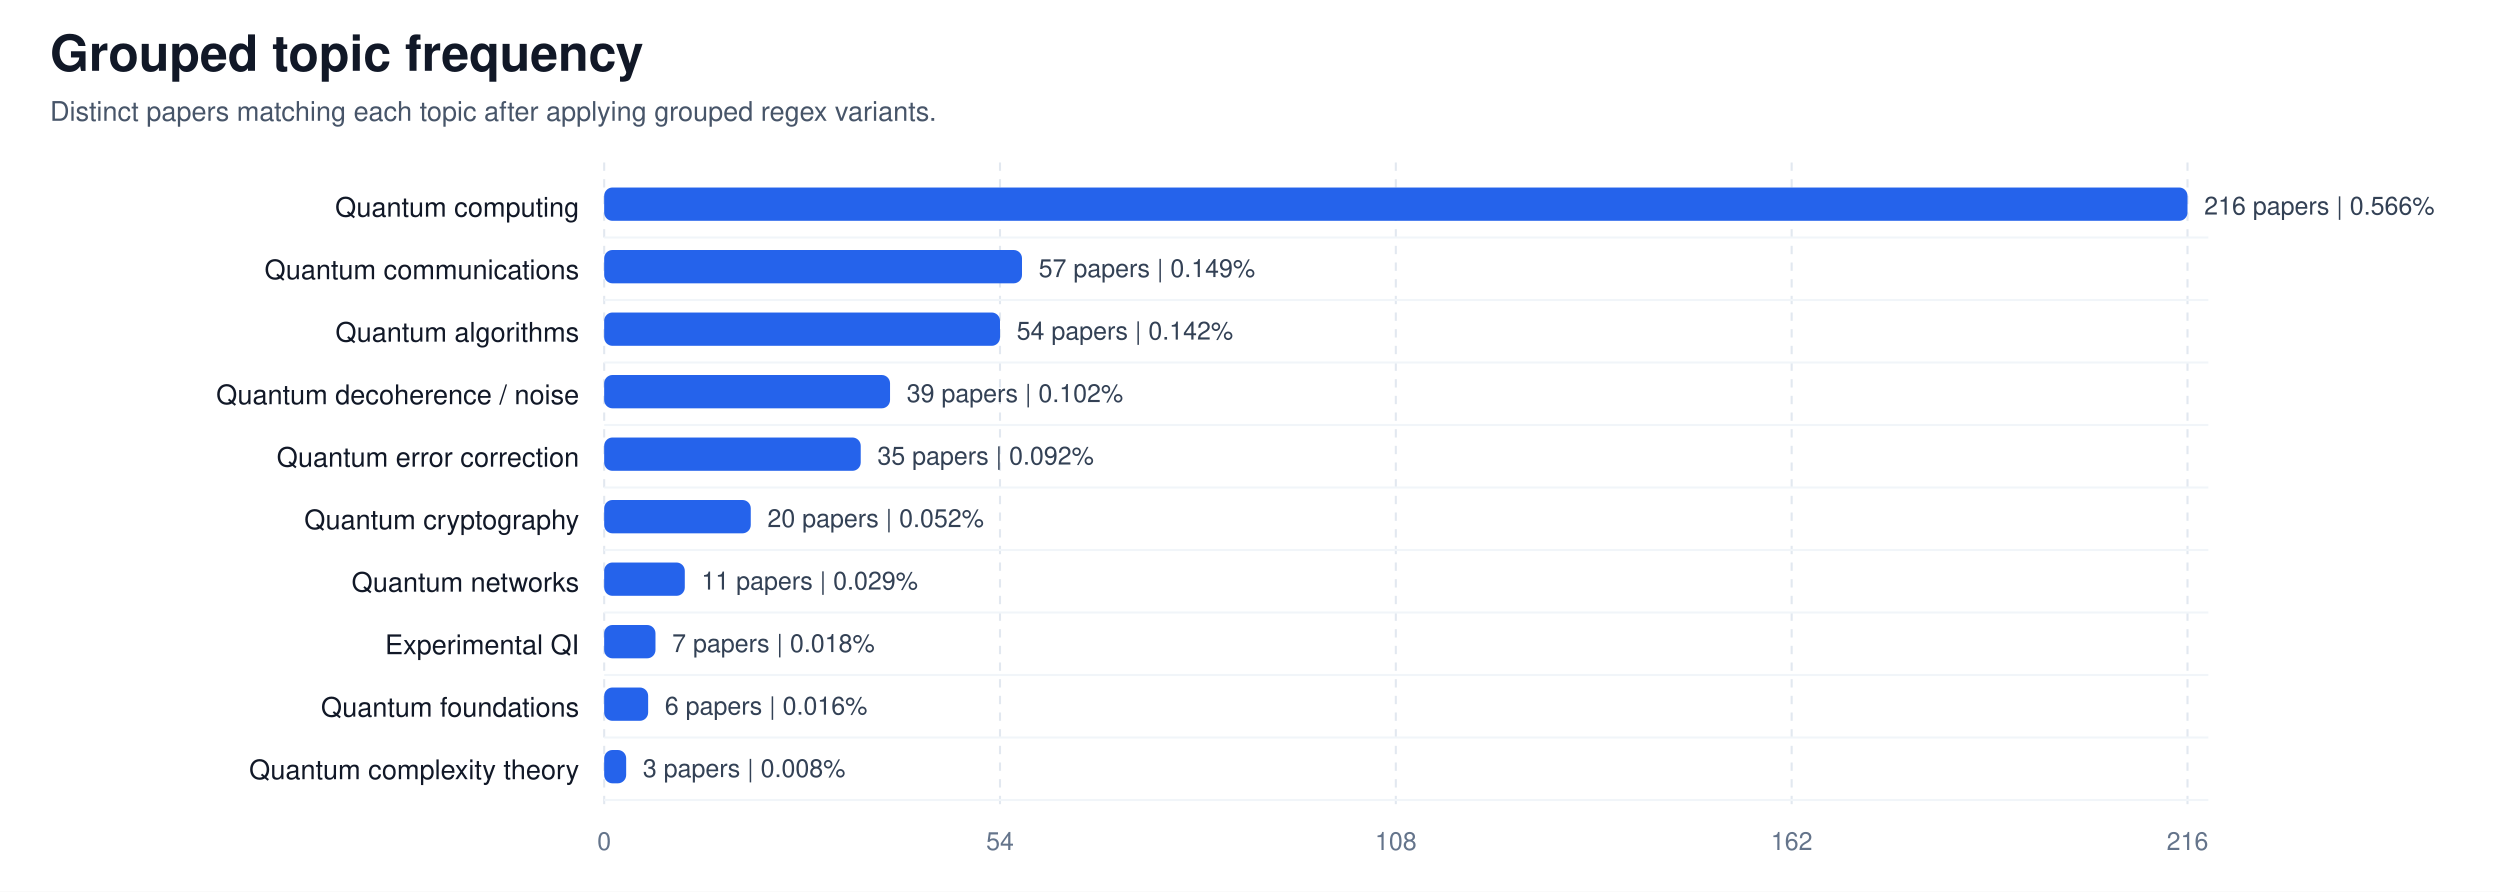
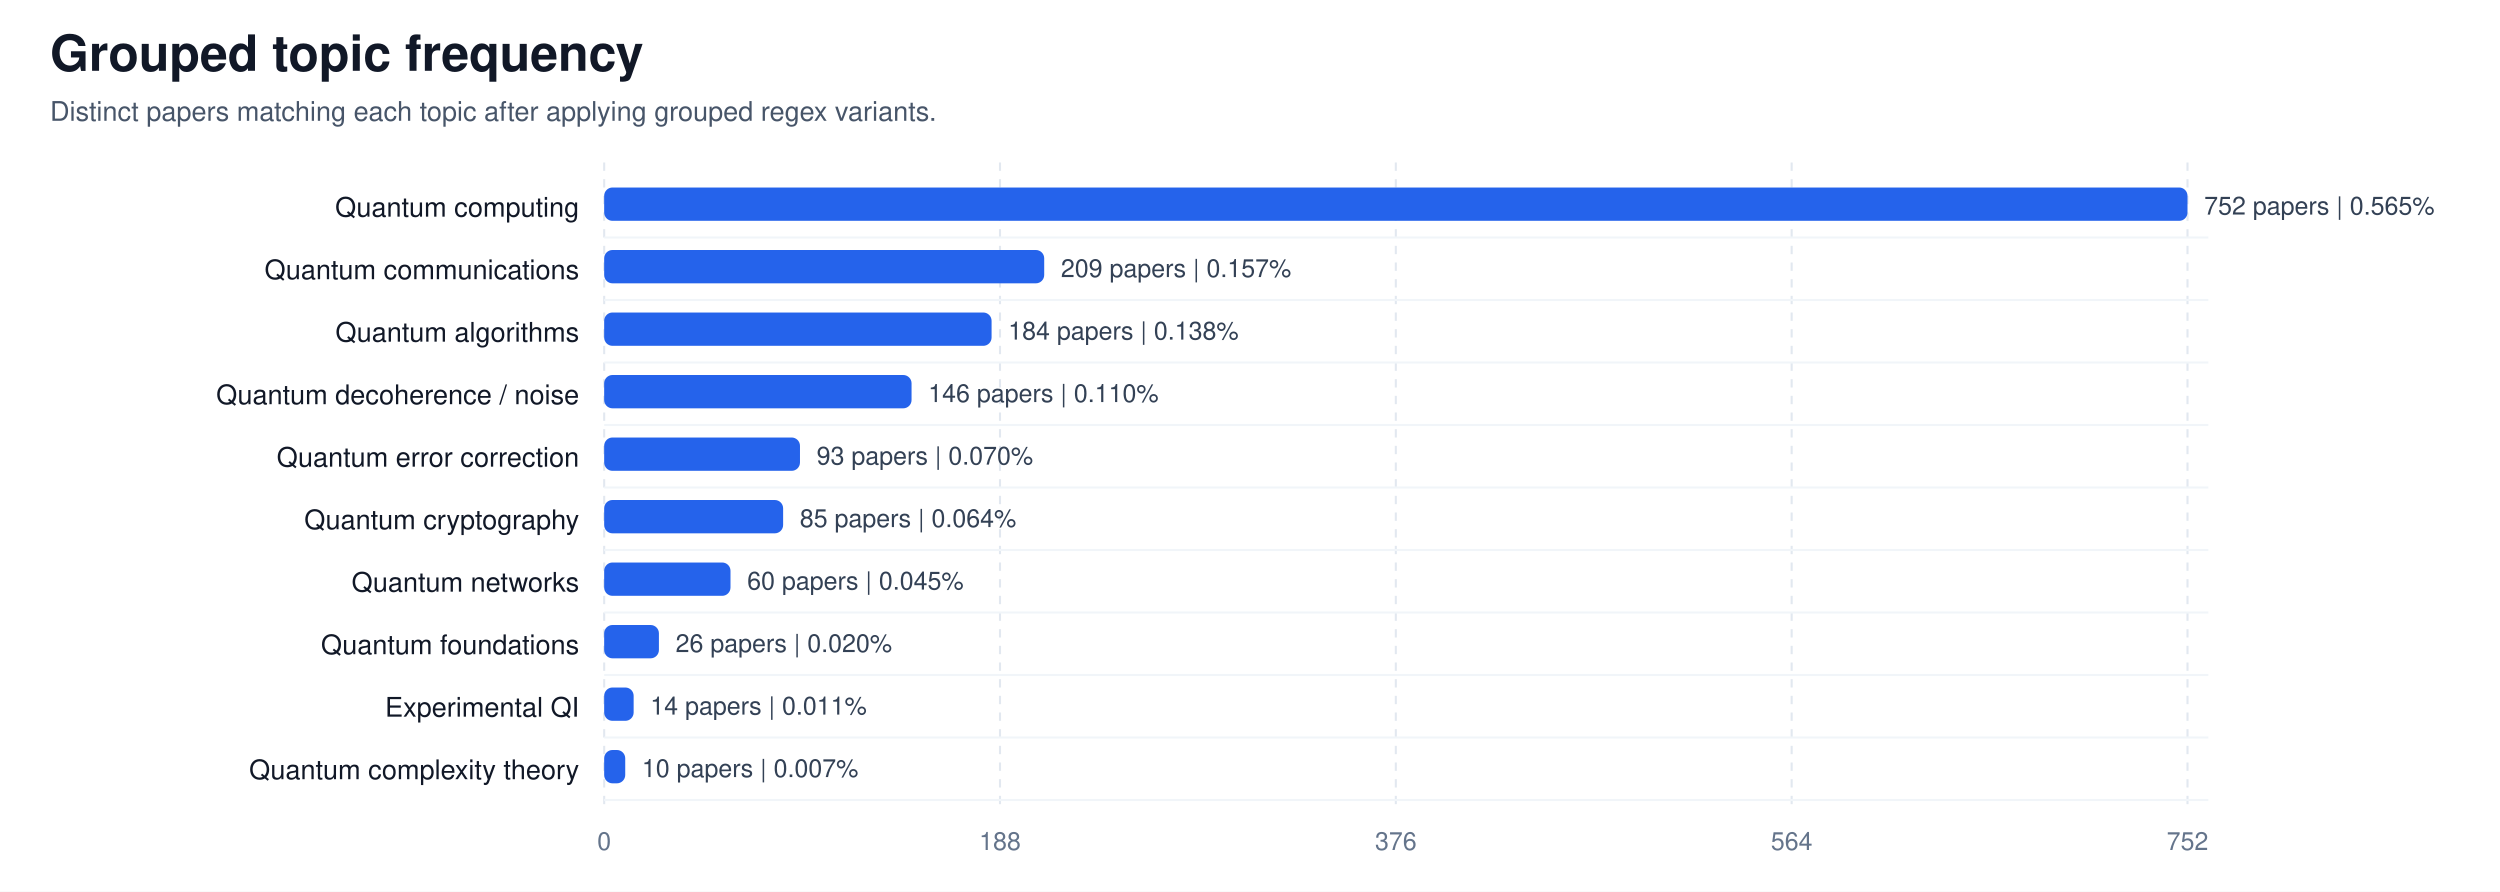
<svg xmlns="http://www.w3.org/2000/svg" width="1200" height="428" viewBox="0 0 1200 428">
  <rect x="0.00" y="0.00" width="1200.00" height="428.00" fill="#ffffff" rx="0.00" />
  <text x="24.00" y="34.00" fill="#111827" font-size="24" font-family="Helvetica, Arial, sans-serif" text-anchor="start" font-weight="700">Grouped topic frequency</text>
  <text x="24.00" y="58.00" fill="#475569" font-size="13" font-family="Helvetica, Arial, sans-serif" text-anchor="start" font-weight="400">Distinct papers matching each topic after applying grouped regex variants.</text>
  <line x1="290.00" y1="78.00" x2="290.00" y2="390.00" stroke="#e2e8f0" stroke-width="1.0" stroke-dasharray="4 4" />
  <text x="290.00" y="408.00" fill="#64748b" font-size="12" font-family="Helvetica, Arial, sans-serif" text-anchor="middle" font-weight="400">0</text>
  <line x1="480.00" y1="78.00" x2="480.00" y2="390.00" stroke="#e2e8f0" stroke-width="1.0" stroke-dasharray="4 4" />
-   <text x="480.00" y="408.00" fill="#64748b" font-size="12" font-family="Helvetica, Arial, sans-serif" text-anchor="middle" font-weight="400">54</text>
+   <text x="480.00" y="408.00" fill="#64748b" font-size="12" font-family="Helvetica, Arial, sans-serif" text-anchor="middle" font-weight="400">188</text>
  <line x1="670.00" y1="78.00" x2="670.00" y2="390.00" stroke="#e2e8f0" stroke-width="1.0" stroke-dasharray="4 4" />
-   <text x="670.00" y="408.00" fill="#64748b" font-size="12" font-family="Helvetica, Arial, sans-serif" text-anchor="middle" font-weight="400">108</text>
+   <text x="670.00" y="408.00" fill="#64748b" font-size="12" font-family="Helvetica, Arial, sans-serif" text-anchor="middle" font-weight="400">376</text>
  <line x1="860.00" y1="78.00" x2="860.00" y2="390.00" stroke="#e2e8f0" stroke-width="1.0" stroke-dasharray="4 4" />
-   <text x="860.00" y="408.00" fill="#64748b" font-size="12" font-family="Helvetica, Arial, sans-serif" text-anchor="middle" font-weight="400">162</text>
+   <text x="860.00" y="408.00" fill="#64748b" font-size="12" font-family="Helvetica, Arial, sans-serif" text-anchor="middle" font-weight="400">564</text>
  <line x1="1050.00" y1="78.00" x2="1050.00" y2="390.00" stroke="#e2e8f0" stroke-width="1.0" stroke-dasharray="4 4" />
-   <text x="1050.00" y="408.00" fill="#64748b" font-size="12" font-family="Helvetica, Arial, sans-serif" text-anchor="middle" font-weight="400">216</text>
+   <text x="1050.00" y="408.00" fill="#64748b" font-size="12" font-family="Helvetica, Arial, sans-serif" text-anchor="middle" font-weight="400">752</text>
  <line x1="290.00" y1="114.00" x2="1060.00" y2="114.00" stroke="#f1f5f9" stroke-width="1.0" />
  <text x="278.00" y="104.00" fill="#111827" font-size="13" font-family="Helvetica, Arial, sans-serif" text-anchor="end" font-weight="400">Quantum computing</text>
  <rect x="290.00" y="90.00" width="760.00" height="16.00" fill="#2563eb" rx="4.00" />
-   <text x="1058.00" y="103.00" fill="#334155" font-size="12" font-family="Helvetica, Arial, sans-serif" text-anchor="start" font-weight="400">216 papers | 0.566%</text>
+   <text x="1058.00" y="103.00" fill="#334155" font-size="12" font-family="Helvetica, Arial, sans-serif" text-anchor="start" font-weight="400">752 papers | 0.565%</text>
  <line x1="290.00" y1="144.00" x2="1060.00" y2="144.00" stroke="#f1f5f9" stroke-width="1.0" />
  <text x="278.00" y="134.00" fill="#111827" font-size="13" font-family="Helvetica, Arial, sans-serif" text-anchor="end" font-weight="400">Quantum communications</text>
-   <rect x="290.00" y="120.00" width="200.56" height="16.00" fill="#2563eb" rx="4.00" />
-   <text x="498.56" y="133.00" fill="#334155" font-size="12" font-family="Helvetica, Arial, sans-serif" text-anchor="start" font-weight="400">57 papers | 0.149%</text>
+   <rect x="290.00" y="120.00" width="211.22" height="16.00" fill="#2563eb" rx="4.00" />
+   <text x="509.22" y="133.00" fill="#334155" font-size="12" font-family="Helvetica, Arial, sans-serif" text-anchor="start" font-weight="400">209 papers | 0.157%</text>
  <line x1="290.00" y1="174.00" x2="1060.00" y2="174.00" stroke="#f1f5f9" stroke-width="1.0" />
  <text x="278.00" y="164.00" fill="#111827" font-size="13" font-family="Helvetica, Arial, sans-serif" text-anchor="end" font-weight="400">Quantum algorithms</text>
-   <rect x="290.00" y="150.00" width="190.00" height="16.00" fill="#2563eb" rx="4.00" />
-   <text x="488.00" y="163.00" fill="#334155" font-size="12" font-family="Helvetica, Arial, sans-serif" text-anchor="start" font-weight="400">54 papers | 0.142%</text>
+   <rect x="290.00" y="150.00" width="185.96" height="16.00" fill="#2563eb" rx="4.00" />
+   <text x="483.96" y="163.00" fill="#334155" font-size="12" font-family="Helvetica, Arial, sans-serif" text-anchor="start" font-weight="400">184 papers | 0.138%</text>
  <line x1="290.00" y1="204.00" x2="1060.00" y2="204.00" stroke="#f1f5f9" stroke-width="1.0" />
  <text x="278.00" y="194.00" fill="#111827" font-size="13" font-family="Helvetica, Arial, sans-serif" text-anchor="end" font-weight="400">Quantum decoherence / noise</text>
-   <rect x="290.00" y="180.00" width="137.22" height="16.00" fill="#2563eb" rx="4.00" />
-   <text x="435.22" y="193.00" fill="#334155" font-size="12" font-family="Helvetica, Arial, sans-serif" text-anchor="start" font-weight="400">39 papers | 0.102%</text>
+   <rect x="290.00" y="180.00" width="147.55" height="16.00" fill="#2563eb" rx="4.00" />
+   <text x="445.55" y="193.00" fill="#334155" font-size="12" font-family="Helvetica, Arial, sans-serif" text-anchor="start" font-weight="400">146 papers | 0.110%</text>
  <line x1="290.00" y1="234.00" x2="1060.00" y2="234.00" stroke="#f1f5f9" stroke-width="1.0" />
  <text x="278.00" y="224.00" fill="#111827" font-size="13" font-family="Helvetica, Arial, sans-serif" text-anchor="end" font-weight="400">Quantum error correction</text>
-   <rect x="290.00" y="210.00" width="123.15" height="16.00" fill="#2563eb" rx="4.00" />
-   <text x="421.15" y="223.00" fill="#334155" font-size="12" font-family="Helvetica, Arial, sans-serif" text-anchor="start" font-weight="400">35 papers | 0.092%</text>
+   <rect x="290.00" y="210.00" width="93.99" height="16.00" fill="#2563eb" rx="4.00" />
+   <text x="391.99" y="223.00" fill="#334155" font-size="12" font-family="Helvetica, Arial, sans-serif" text-anchor="start" font-weight="400">93 papers | 0.070%</text>
  <line x1="290.00" y1="264.00" x2="1060.00" y2="264.00" stroke="#f1f5f9" stroke-width="1.0" />
  <text x="278.00" y="254.00" fill="#111827" font-size="13" font-family="Helvetica, Arial, sans-serif" text-anchor="end" font-weight="400">Quantum cryptography</text>
-   <rect x="290.00" y="240.00" width="70.37" height="16.00" fill="#2563eb" rx="4.00" />
-   <text x="368.37" y="253.00" fill="#334155" font-size="12" font-family="Helvetica, Arial, sans-serif" text-anchor="start" font-weight="400">20 papers | 0.052%</text>
+   <rect x="290.00" y="240.00" width="85.90" height="16.00" fill="#2563eb" rx="4.00" />
+   <text x="383.90" y="253.00" fill="#334155" font-size="12" font-family="Helvetica, Arial, sans-serif" text-anchor="start" font-weight="400">85 papers | 0.064%</text>
  <line x1="290.00" y1="294.00" x2="1060.00" y2="294.00" stroke="#f1f5f9" stroke-width="1.0" />
  <text x="278.00" y="284.00" fill="#111827" font-size="13" font-family="Helvetica, Arial, sans-serif" text-anchor="end" font-weight="400">Quantum networks</text>
-   <rect x="290.00" y="270.00" width="38.70" height="16.00" fill="#2563eb" rx="4.00" />
-   <text x="336.70" y="283.00" fill="#334155" font-size="12" font-family="Helvetica, Arial, sans-serif" text-anchor="start" font-weight="400">11 papers | 0.029%</text>
+   <rect x="290.00" y="270.00" width="60.64" height="16.00" fill="#2563eb" rx="4.00" />
+   <text x="358.64" y="283.00" fill="#334155" font-size="12" font-family="Helvetica, Arial, sans-serif" text-anchor="start" font-weight="400">60 papers | 0.045%</text>
  <line x1="290.00" y1="324.00" x2="1060.00" y2="324.00" stroke="#f1f5f9" stroke-width="1.0" />
-   <text x="278.00" y="314.00" fill="#111827" font-size="13" font-family="Helvetica, Arial, sans-serif" text-anchor="end" font-weight="400">Experimental QI</text>
-   <rect x="290.00" y="300.00" width="24.63" height="16.00" fill="#2563eb" rx="4.00" />
-   <text x="322.63" y="313.00" fill="#334155" font-size="12" font-family="Helvetica, Arial, sans-serif" text-anchor="start" font-weight="400">7 papers | 0.018%</text>
+   <text x="278.00" y="314.00" fill="#111827" font-size="13" font-family="Helvetica, Arial, sans-serif" text-anchor="end" font-weight="400">Quantum foundations</text>
+   <rect x="290.00" y="300.00" width="26.28" height="16.00" fill="#2563eb" rx="4.00" />
+   <text x="324.28" y="313.00" fill="#334155" font-size="12" font-family="Helvetica, Arial, sans-serif" text-anchor="start" font-weight="400">26 papers | 0.020%</text>
  <line x1="290.00" y1="354.00" x2="1060.00" y2="354.00" stroke="#f1f5f9" stroke-width="1.0" />
-   <text x="278.00" y="344.00" fill="#111827" font-size="13" font-family="Helvetica, Arial, sans-serif" text-anchor="end" font-weight="400">Quantum foundations</text>
-   <rect x="290.00" y="330.00" width="21.11" height="16.00" fill="#2563eb" rx="4.00" />
-   <text x="319.11" y="343.00" fill="#334155" font-size="12" font-family="Helvetica, Arial, sans-serif" text-anchor="start" font-weight="400">6 papers | 0.016%</text>
+   <text x="278.00" y="344.00" fill="#111827" font-size="13" font-family="Helvetica, Arial, sans-serif" text-anchor="end" font-weight="400">Experimental QI</text>
+   <rect x="290.00" y="330.00" width="14.15" height="16.00" fill="#2563eb" rx="4.00" />
+   <text x="312.15" y="343.00" fill="#334155" font-size="12" font-family="Helvetica, Arial, sans-serif" text-anchor="start" font-weight="400">14 papers | 0.011%</text>
  <line x1="290.00" y1="384.00" x2="1060.00" y2="384.00" stroke="#f1f5f9" stroke-width="1.0" />
  <text x="278.00" y="374.00" fill="#111827" font-size="13" font-family="Helvetica, Arial, sans-serif" text-anchor="end" font-weight="400">Quantum complexity theory</text>
-   <rect x="290.00" y="360.00" width="10.56" height="16.00" fill="#2563eb" rx="4.00" />
-   <text x="308.56" y="373.00" fill="#334155" font-size="12" font-family="Helvetica, Arial, sans-serif" text-anchor="start" font-weight="400">3 papers | 0.008%</text>
+   <rect x="290.00" y="360.00" width="10.11" height="16.00" fill="#2563eb" rx="4.00" />
+   <text x="308.11" y="373.00" fill="#334155" font-size="12" font-family="Helvetica, Arial, sans-serif" text-anchor="start" font-weight="400">10 papers | 0.007%</text>
</svg>
